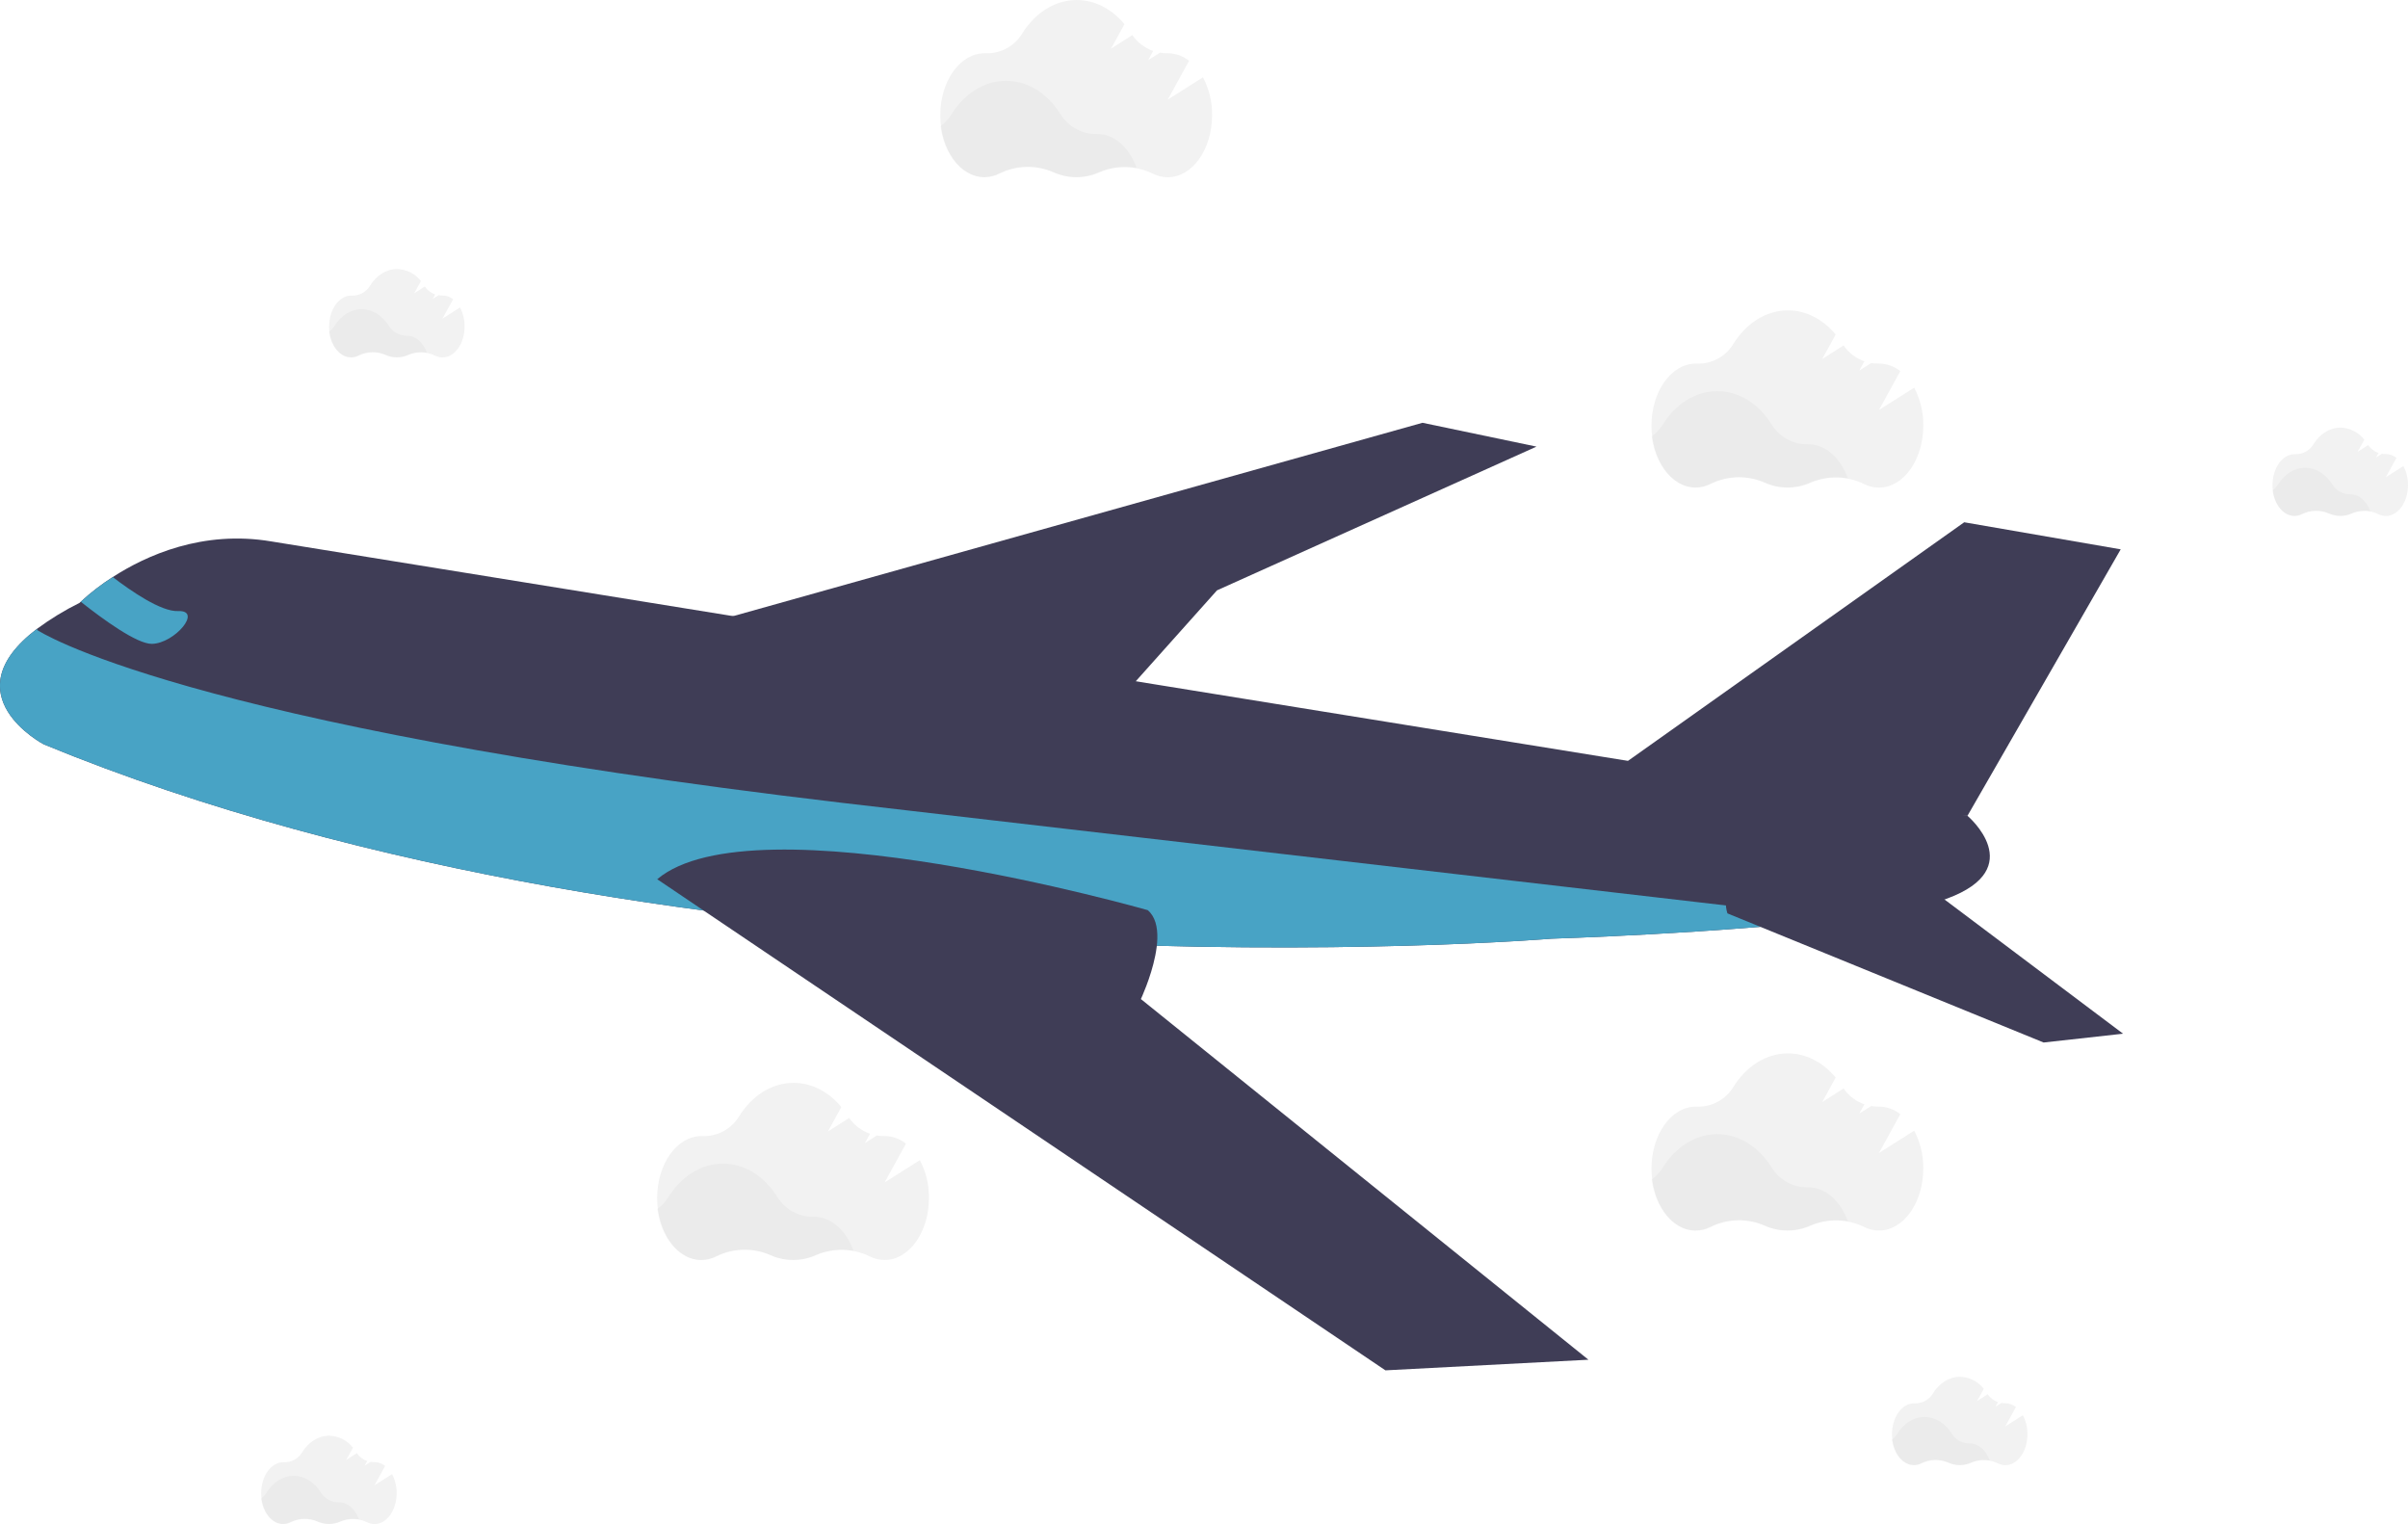
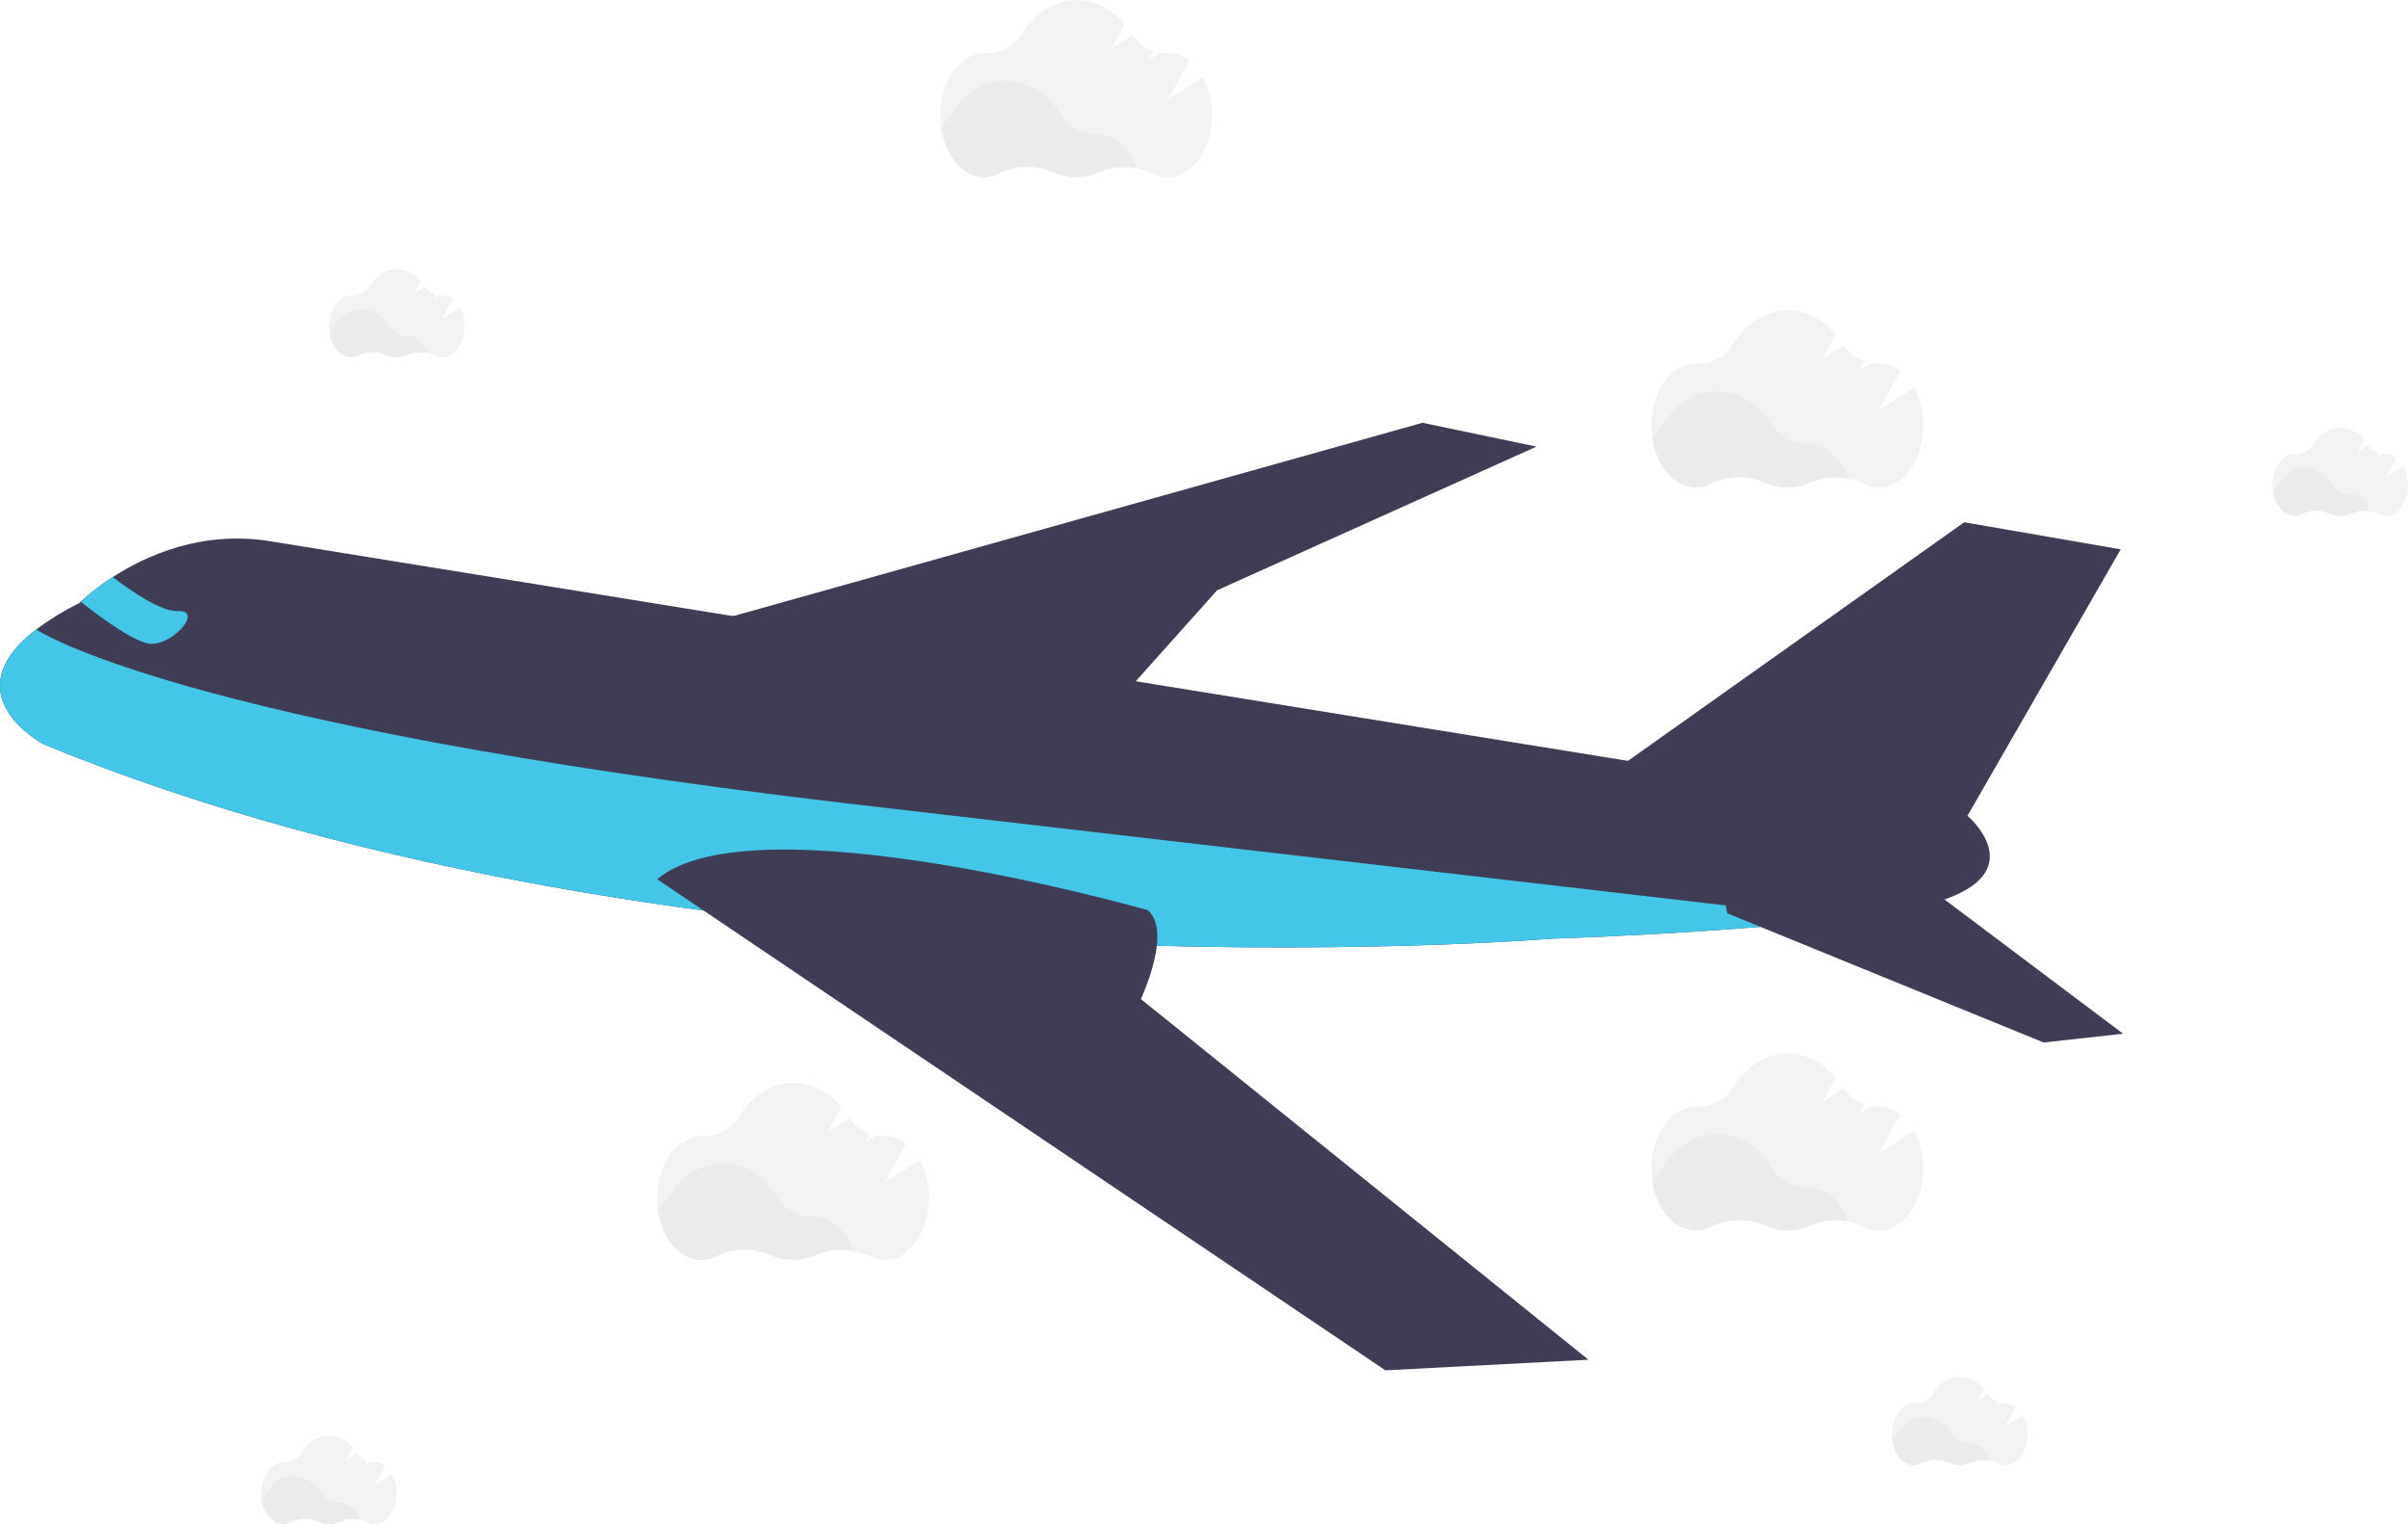
<svg xmlns="http://www.w3.org/2000/svg" id="b8eef085-bbb0-4c81-9a53-f8aa424b48dc" data-name="Layer 1" width="1063.13" height="672.74" viewBox="0 0 1063.13 672.74">
  <path d="M928.08,510.29c-9.77,3.6-26.93,6.56-46.79,8.94-54,6.48-128,8.78-128,8.78S372.88,559.56,87.77,442.22c0,0-41.47-21.74-3-51a125.29,125.29,0,0,1,18.82-11.48l.47-.47a99.89,99.89,0,0,1,14.13-10.89c14.77-9.55,39.71-20.87,70.07-15.74L937.08,473.75S964.43,496.86,928.08,510.29Z" transform="translate(-68.44 -113.63)" fill="#3f3d56" />
  <path d="M778.88,455.4,935.64,344.18l69.09,11.95L937.08,473.75S780.68,475,778.88,455.4Z" transform="translate(-68.44 -113.63)" fill="#3f3d56" />
  <polygon points="315.78 274.2 628.03 186.63 678.36 197.15 537.31 260.6 493.23 309.92 315.78 274.2" fill="#3f3d56" />
-   <path d="M881.29,519.23c-54,6.48-128,8.78-128,8.78S372.88,559.56,87.77,442.22c0,0-41.47-21.74-3-51l.13.54s61.52,41.58,355.46,76.29Z" transform="translate(-68.44 -113.63)" fill="#48a3c5" />
+   <path d="M881.29,519.23c-54,6.48-128,8.78-128,8.78S372.88,559.56,87.77,442.22c0,0-41.47-21.74-3-51l.13.54s61.52,41.58,355.46,76.29Z" transform="translate(-68.44 -113.63)" fill="#43c6e7" />
  <path d="M831.1,516.83l139.6,57,35.07-3.89-83.5-62.76S821.27,485.63,831.1,516.83Z" transform="translate(-68.44 -113.63)" fill="#3f3d56" />
-   <path d="M135.52,397.85c-6.66.11-21.92-11.06-31.41-18.58a99.89,99.89,0,0,1,14.13-10.89c7.65,5.87,21.26,15.37,28.83,15C158,382.93,145.55,397.67,135.52,397.85Z" transform="translate(-68.44 -113.63)" fill="#48a3c5" />
+   <path d="M135.52,397.85c-6.66.11-21.92-11.06-31.41-18.58a99.89,99.89,0,0,1,14.13-10.89c7.65,5.87,21.26,15.37,28.83,15C158,382.93,145.55,397.67,135.52,397.85Z" transform="translate(-68.44 -113.63)" fill="#43c6e7" />
  <path d="M769.73,713.86l-89.63,4.69-252-169.92-46.78-31.55L358.6,501.75c42.63-36,216.56,13.65,216.56,13.65,3.33,2.81,4.39,7.48,4.24,12.64-.29,9.66-4.83,21-6.58,25.08-.42,1-.68,1.53-.68,1.53Z" transform="translate(-68.44 -113.63)" fill="#3f3d56" />
  <path d="M474.55,625.76,459,635.6l9.42-17.13a15.35,15.35,0,0,0-9.38-3.35h-.25a17.21,17.21,0,0,1-3.22-.24l-5.26,3.34,2.25-4.1a18.78,18.78,0,0,1-9.2-7l-9.41,6,5.94-10.82c-5.5-6.61-12.92-10.66-21.09-10.66-9.79,0-18.51,5.82-24.14,14.9a18.06,18.06,0,0,1-16,8.6h-.52c-10.81,0-19.57,12.25-19.57,27.37s8.76,27.37,19.57,27.37a14.6,14.6,0,0,0,6.81-1.71,28.28,28.28,0,0,1,23.69-.46,24.71,24.71,0,0,0,20.14,0,28.27,28.27,0,0,1,23.47.45,14.72,14.72,0,0,0,6.75,1.67c10.81,0,19.57-12.25,19.57-27.37A34.77,34.77,0,0,0,474.55,625.76Z" transform="translate(-68.44 -113.63)" fill="#f2f2f2" />
  <path d="M445.3,665.81a29,29,0,0,0-16.77,1.82,24.63,24.63,0,0,1-20.13,0,28.21,28.21,0,0,0-23.69.46,14.73,14.73,0,0,1-6.82,1.71c-9.6,0-17.59-9.68-19.25-22.44a18.26,18.26,0,0,0,4.8-5.17c5.63-9.07,14.35-14.89,24.14-14.89S406,633,411.62,642a18.5,18.5,0,0,0,15.95,8.77h.25C435.46,650.75,442.08,656.87,445.3,665.81Z" transform="translate(-68.44 -113.63)" opacity="0.03" />
  <path d="M913.55,612.76,898,622.6l9.42-17.13a15.35,15.35,0,0,0-9.38-3.35h-.25a17.21,17.21,0,0,1-3.22-.24l-5.26,3.34,2.25-4.1a18.78,18.78,0,0,1-9.2-7l-9.41,6,5.94-10.82c-5.5-6.61-12.92-10.66-21.09-10.66-9.79,0-18.51,5.82-24.14,14.9a18.06,18.06,0,0,1-16,8.6h-.52c-10.81,0-19.57,12.25-19.57,27.37s8.76,27.37,19.57,27.37a14.6,14.6,0,0,0,6.81-1.71,28.28,28.28,0,0,1,23.69-.46,24.71,24.71,0,0,0,20.14,0,28.27,28.27,0,0,1,23.47.45,14.72,14.72,0,0,0,6.75,1.67c10.81,0,19.57-12.25,19.57-27.37A34.77,34.77,0,0,0,913.55,612.76Z" transform="translate(-68.44 -113.63)" fill="#f2f2f2" />
  <path d="M884.3,652.81a29,29,0,0,0-16.77,1.82,24.63,24.63,0,0,1-20.13,0,28.21,28.21,0,0,0-23.69.46,14.73,14.73,0,0,1-6.82,1.71c-9.6,0-17.59-9.68-19.25-22.44a18.26,18.26,0,0,0,4.8-5.17c5.63-9.07,14.35-14.89,24.14-14.89S845,620,850.62,629a18.5,18.5,0,0,0,16,8.77h.25C874.46,637.75,881.08,643.87,884.3,652.81Z" transform="translate(-68.44 -113.63)" opacity="0.03" />
  <path d="M913.55,284.76,898,294.6l9.42-17.13a15.35,15.35,0,0,0-9.38-3.35h-.25a17.21,17.21,0,0,1-3.22-.24l-5.26,3.34,2.25-4.1a18.78,18.78,0,0,1-9.2-7l-9.41,6,5.94-10.82c-5.5-6.61-12.92-10.66-21.09-10.66-9.79,0-18.51,5.82-24.14,14.9a18.06,18.06,0,0,1-16,8.6h-.52c-10.81,0-19.57,12.25-19.57,27.37s8.76,27.37,19.57,27.37a14.6,14.6,0,0,0,6.81-1.71,28.28,28.28,0,0,1,23.69-.46,24.71,24.71,0,0,0,20.14.05,28.27,28.27,0,0,1,23.47.45,14.72,14.72,0,0,0,6.75,1.67c10.81,0,19.57-12.25,19.57-27.37A34.77,34.77,0,0,0,913.55,284.76Z" transform="translate(-68.44 -113.63)" fill="#f2f2f2" />
  <path d="M884.3,324.81a29,29,0,0,0-16.77,1.82,24.63,24.63,0,0,1-20.13,0,28.21,28.21,0,0,0-23.69.46,14.73,14.73,0,0,1-6.82,1.71c-9.6,0-17.59-9.68-19.25-22.44a18.26,18.26,0,0,0,4.8-5.17c5.63-9.07,14.35-14.89,24.14-14.89S845,292,850.62,301a18.5,18.5,0,0,0,16,8.77h.25C874.46,309.75,881.08,315.87,884.3,324.81Z" transform="translate(-68.44 -113.63)" opacity="0.03" />
  <path d="M271.53,249.37l-7.75,4.91,4.7-8.54a7.62,7.62,0,0,0-4.68-1.68h-.12a9.54,9.54,0,0,1-1.61-.12l-2.62,1.66,1.12-2a9.36,9.36,0,0,1-4.59-3.49l-4.69,3,3-5.39a13.71,13.71,0,0,0-10.52-5.32c-4.88,0-9.23,2.9-12,7.43a9,9,0,0,1-8,4.29h-.26c-5.39,0-9.76,6.12-9.76,13.66s4.37,13.65,9.76,13.65a7.32,7.32,0,0,0,3.4-.85,14.07,14.07,0,0,1,11.82-.23,12.31,12.31,0,0,0,10,0,14.08,14.08,0,0,1,11.71.23,7.42,7.42,0,0,0,3.36.83c5.39,0,9.76-6.11,9.76-13.65A17.42,17.42,0,0,0,271.53,249.37Z" transform="translate(-68.44 -113.63)" fill="#f2f2f2" />
  <path d="M256.94,269.35a14.36,14.36,0,0,0-8.37.91,12.44,12.44,0,0,1-5,1.06,12.26,12.26,0,0,1-5.05-1.09,14.1,14.1,0,0,0-11.82.24,7.28,7.28,0,0,1-3.39.85c-4.79,0-8.78-4.83-9.61-11.19a9.4,9.4,0,0,0,2.4-2.58c2.8-4.53,7.15-7.43,12-7.43s9.18,2.87,12,7.34a9.22,9.22,0,0,0,8,4.37h.13C252,261.83,255.33,264.89,256.94,269.35Z" transform="translate(-68.44 -113.63)" opacity="0.03" />
  <path d="M961.53,738.37l-7.75,4.91,4.7-8.54a7.62,7.62,0,0,0-4.68-1.68h-.12a9.54,9.54,0,0,1-1.61-.12l-2.62,1.66,1.12-2a9.36,9.36,0,0,1-4.59-3.49l-4.69,3,3-5.39a13.71,13.71,0,0,0-10.52-5.32c-4.88,0-9.23,2.9-12,7.43a9,9,0,0,1-8,4.29h-.26c-5.39,0-9.76,6.12-9.76,13.66s4.37,13.65,9.76,13.65a7.32,7.32,0,0,0,3.4-.85,14.07,14.07,0,0,1,11.82-.23,12.31,12.31,0,0,0,10,0,14.08,14.08,0,0,1,11.71.23,7.42,7.42,0,0,0,3.36.83c5.39,0,9.76-6.11,9.76-13.65A17.42,17.42,0,0,0,961.53,738.37Z" transform="translate(-68.44 -113.63)" fill="#f2f2f2" />
  <path d="M946.94,758.35a14.36,14.36,0,0,0-8.37.91,12.44,12.44,0,0,1-5,1.06,12.26,12.26,0,0,1-5.05-1.09,14.1,14.1,0,0,0-11.82.24,7.28,7.28,0,0,1-3.39.85c-4.79,0-8.78-4.83-9.61-11.19a9.4,9.4,0,0,0,2.4-2.58c2.8-4.53,7.15-7.43,12-7.43s9.18,2.87,12,7.34a9.22,9.22,0,0,0,8,4.37h.13C942,750.83,945.33,753.89,946.94,758.35Z" transform="translate(-68.44 -113.63)" opacity="0.03" />
  <path d="M241.53,764.37l-7.75,4.91,4.7-8.54a7.62,7.62,0,0,0-4.68-1.68h-.12a9.54,9.54,0,0,1-1.61-.12l-2.62,1.66,1.12-2a9.36,9.36,0,0,1-4.59-3.49l-4.69,3,3-5.39a13.71,13.71,0,0,0-10.52-5.32c-4.88,0-9.23,2.9-12,7.43a9,9,0,0,1-8,4.29h-.26c-5.39,0-9.76,6.12-9.76,13.66s4.37,13.65,9.76,13.65a7.32,7.32,0,0,0,3.4-.85,14.07,14.07,0,0,1,11.82-.23,12.31,12.31,0,0,0,10,0,14.08,14.08,0,0,1,11.71.23,7.42,7.42,0,0,0,3.36.83c5.39,0,9.76-6.11,9.76-13.65A17.42,17.42,0,0,0,241.53,764.37Z" transform="translate(-68.44 -113.63)" fill="#f2f2f2" />
  <path d="M226.94,784.35a14.36,14.36,0,0,0-8.37.91,12.44,12.44,0,0,1-5,1.06,12.26,12.26,0,0,1-5.05-1.09,14.1,14.1,0,0,0-11.82.24,7.28,7.28,0,0,1-3.39.85c-4.79,0-8.78-4.83-9.61-11.19a9.4,9.4,0,0,0,2.4-2.58c2.8-4.53,7.15-7.43,12-7.43s9.18,2.87,12,7.34a9.22,9.22,0,0,0,8,4.37h.13C222,776.83,225.33,779.89,226.94,784.35Z" transform="translate(-68.44 -113.63)" opacity="0.03" />
  <path d="M599.55,147.76,584,157.6l9.42-17.13a15.35,15.35,0,0,0-9.38-3.35h-.25a17.21,17.21,0,0,1-3.22-.24l-5.26,3.34,2.25-4.1a18.78,18.78,0,0,1-9.2-7l-9.41,6,5.94-10.82c-5.5-6.61-12.92-10.66-21.09-10.66-9.79,0-18.51,5.82-24.14,14.9a18.06,18.06,0,0,1-16,8.6h-.52c-10.81,0-19.57,12.25-19.57,27.37s8.76,27.37,19.57,27.37a14.6,14.6,0,0,0,6.81-1.71,28.28,28.28,0,0,1,23.69-.46,24.71,24.71,0,0,0,20.14.05,28.27,28.27,0,0,1,23.47.45,14.72,14.72,0,0,0,6.75,1.67c10.81,0,19.57-12.25,19.57-27.37A34.77,34.77,0,0,0,599.55,147.76Z" transform="translate(-68.44 -113.63)" fill="#f2f2f2" />
  <path d="M570.3,187.81a29,29,0,0,0-16.77,1.82,24.63,24.63,0,0,1-20.13,0,28.21,28.21,0,0,0-23.69.46,14.73,14.73,0,0,1-6.82,1.71c-9.6,0-17.59-9.68-19.25-22.44a18.26,18.26,0,0,0,4.8-5.17c5.63-9.07,14.35-14.89,24.14-14.89S531,155,536.62,164a18.5,18.5,0,0,0,16,8.77h.25C560.46,172.75,567.08,178.87,570.3,187.81Z" transform="translate(-68.44 -113.63)" opacity="0.03" />
  <path d="M1129.53,319.37l-7.75,4.91,4.7-8.54a7.62,7.62,0,0,0-4.68-1.68h-.12a9.54,9.54,0,0,1-1.61-.12l-2.62,1.66,1.12-2a9.36,9.36,0,0,1-4.59-3.49l-4.69,3,3-5.39a13.71,13.71,0,0,0-10.52-5.32c-4.88,0-9.23,2.9-12,7.43a9,9,0,0,1-8,4.29h-.26c-5.39,0-9.76,6.12-9.76,13.66s4.37,13.65,9.76,13.65a7.32,7.32,0,0,0,3.4-.85,14.07,14.07,0,0,1,11.82-.23,12.31,12.31,0,0,0,10,0,14.08,14.08,0,0,1,11.71.23,7.42,7.42,0,0,0,3.36.83c5.39,0,9.76-6.11,9.76-13.65A17.42,17.42,0,0,0,1129.53,319.37Z" transform="translate(-68.44 -113.63)" fill="#f2f2f2" />
  <path d="M1114.94,339.35a14.36,14.36,0,0,0-8.37.91,12.44,12.44,0,0,1-5,1.06,12.26,12.26,0,0,1-5-1.09,14.1,14.1,0,0,0-11.82.24,7.28,7.28,0,0,1-3.39.85c-4.79,0-8.78-4.83-9.61-11.19a9.4,9.4,0,0,0,2.4-2.58c2.8-4.53,7.15-7.43,12-7.43s9.18,2.87,12,7.34a9.22,9.22,0,0,0,7.95,4.37h.13C1110,331.83,1113.33,334.89,1114.94,339.35Z" transform="translate(-68.44 -113.63)" opacity="0.03" />
</svg>
